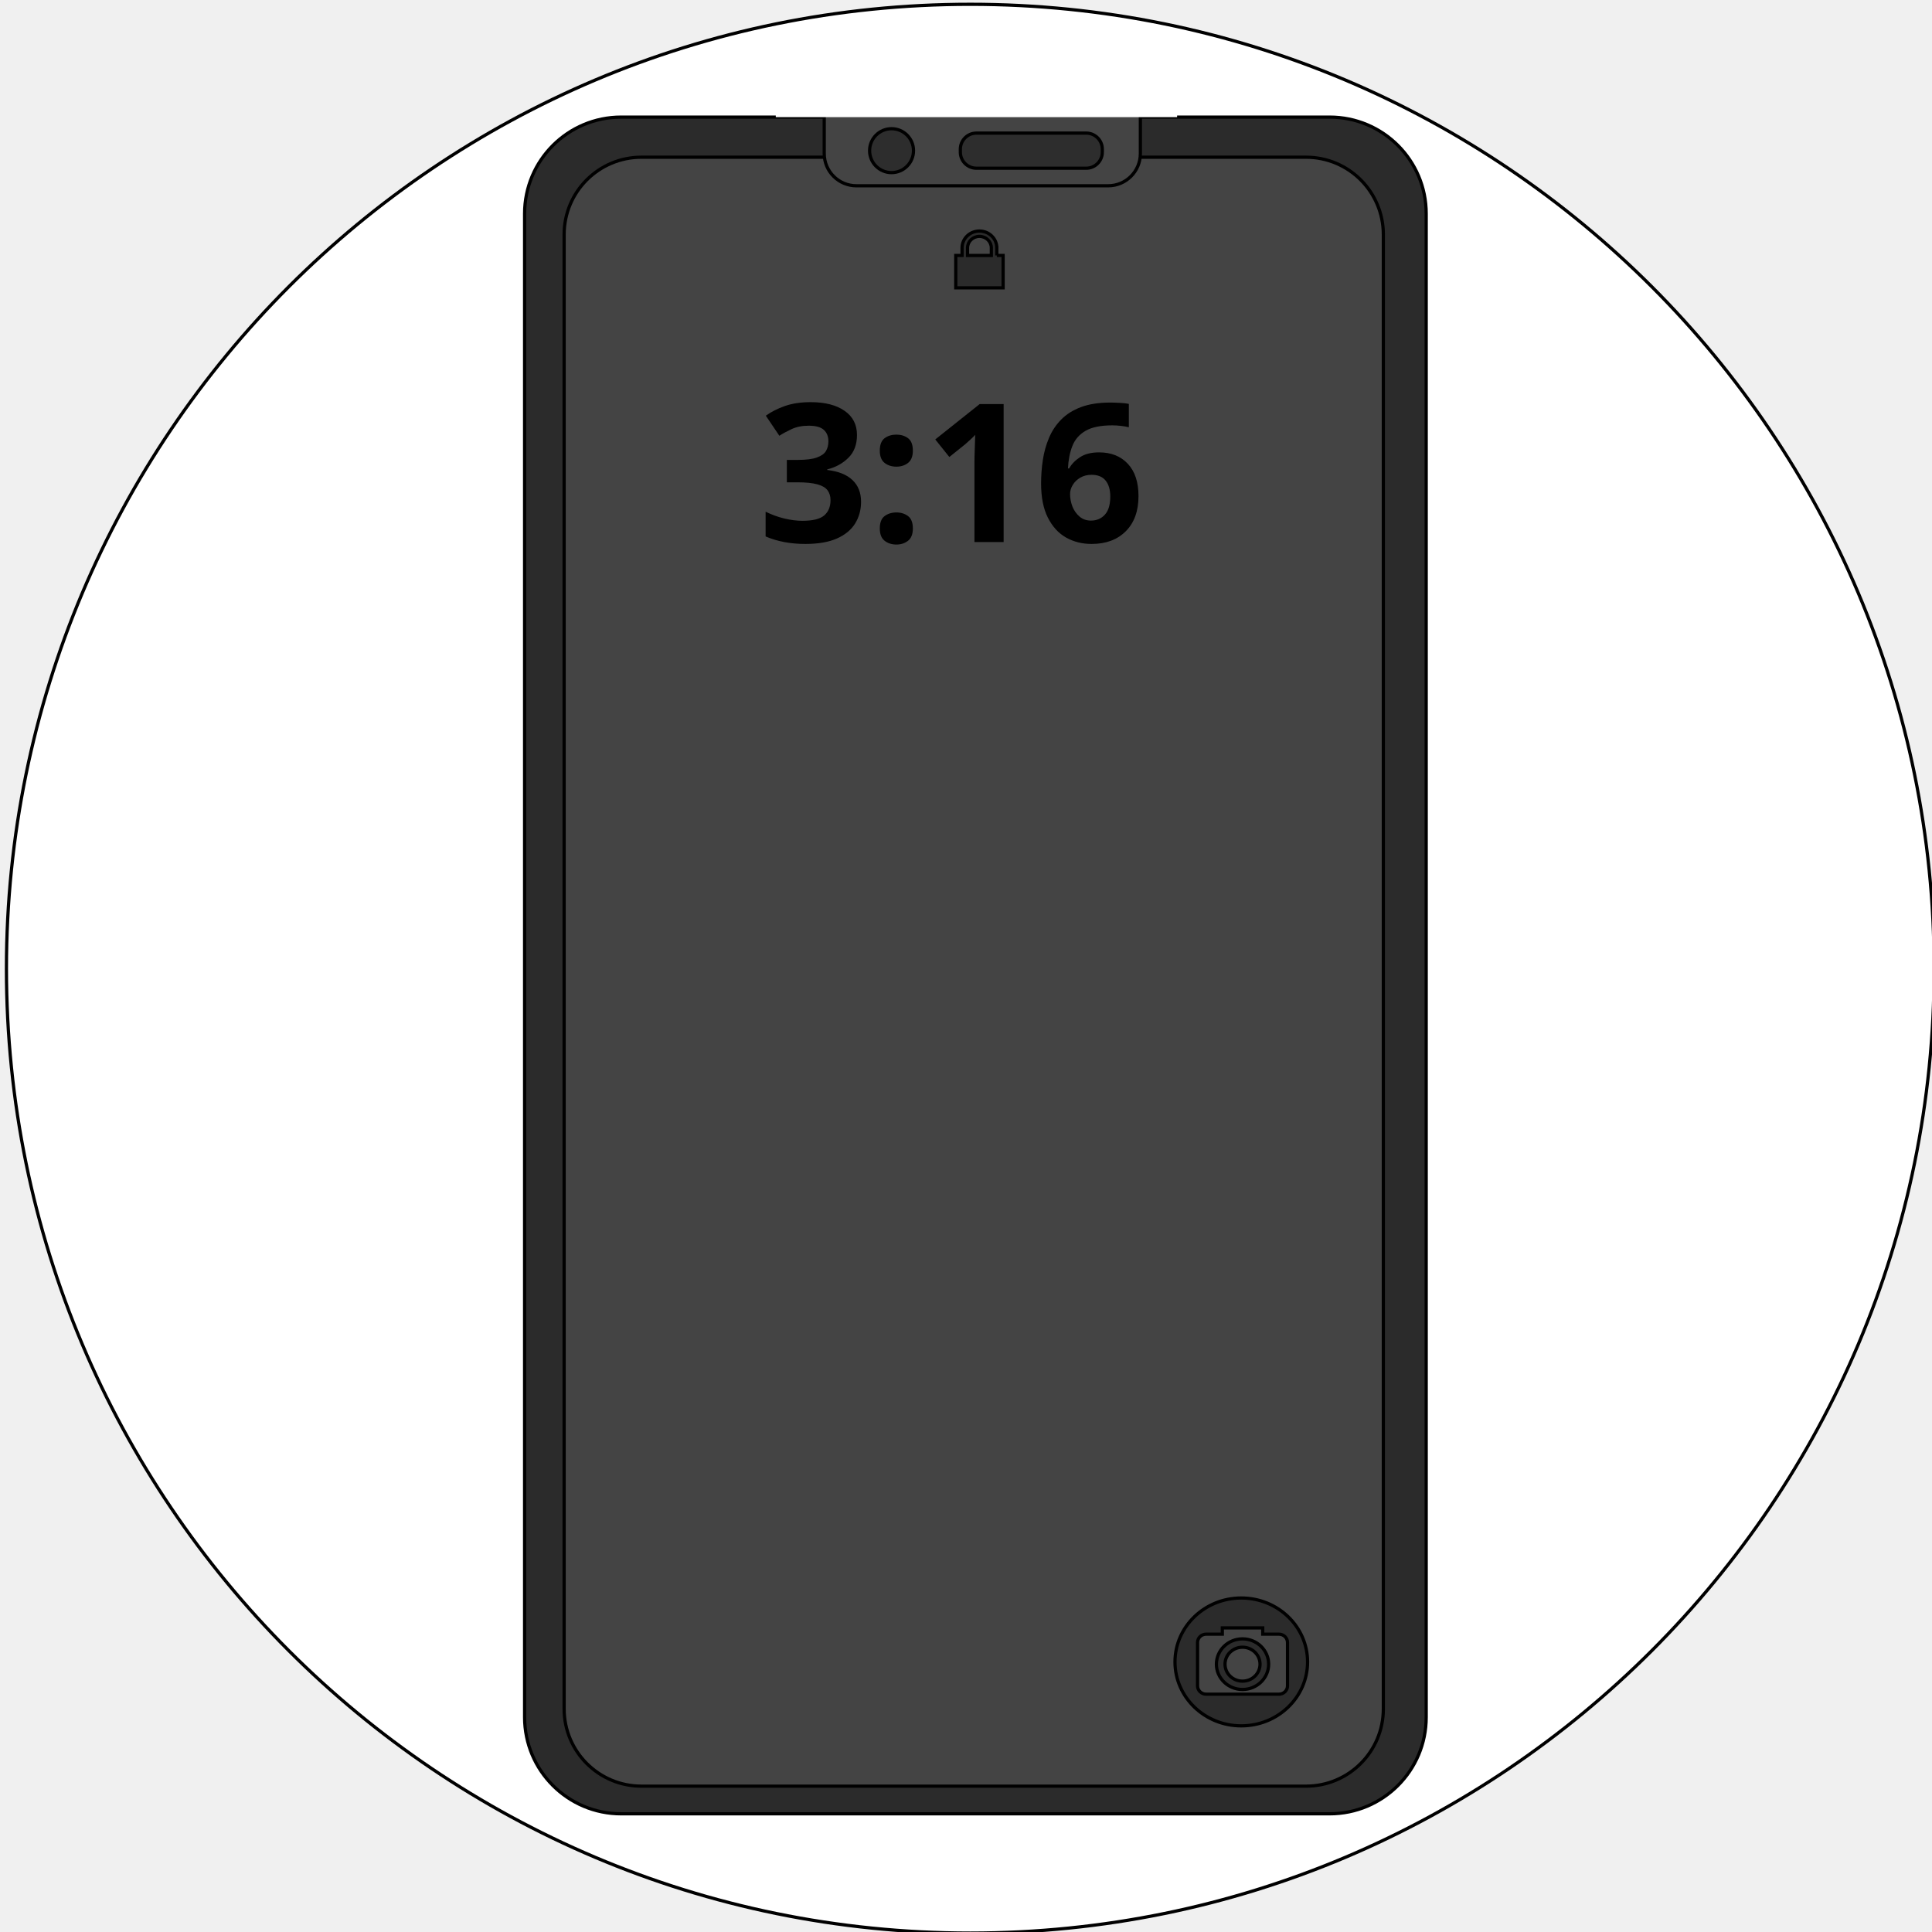
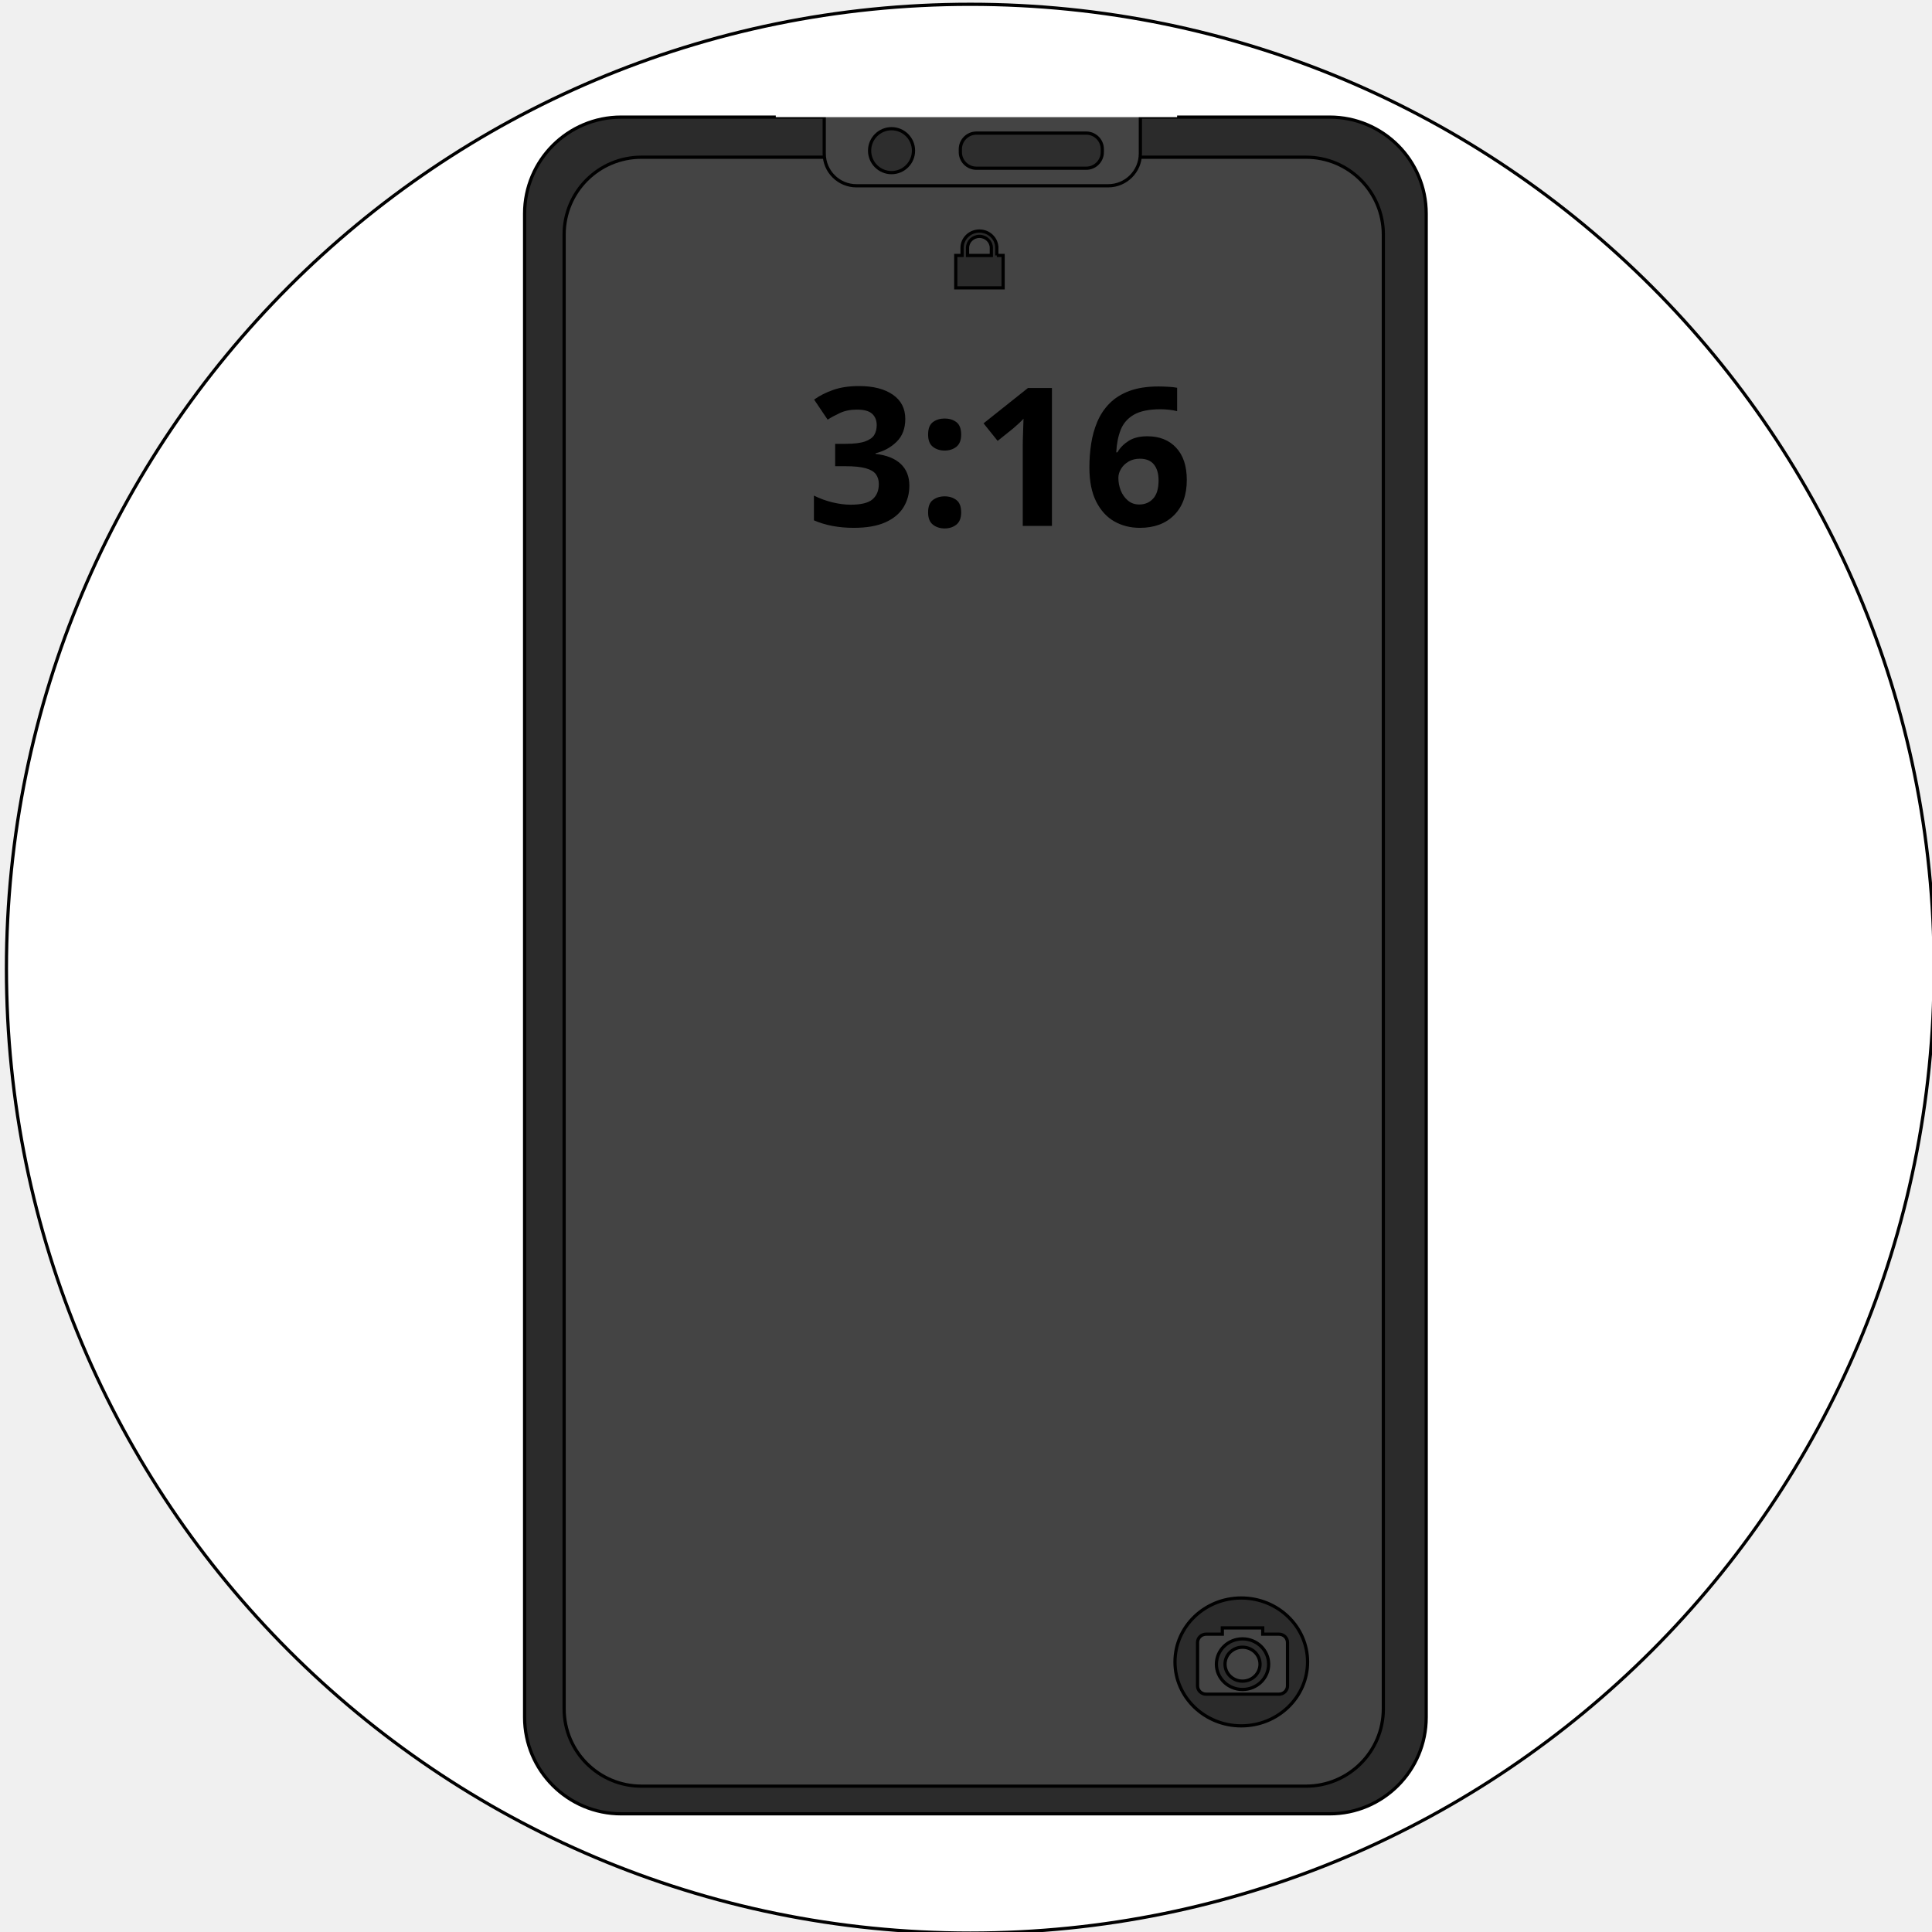
<svg xmlns="http://www.w3.org/2000/svg" width="600" height="600">
  <g>
-     <ellipse fill="#fff" cx="301.333" cy="300.833" id="svg_1" rx="299.333" ry="299.5" stroke="#000" />
-     <rect stroke="#000" rx="30" id="svg_2" height="526.929" width="280" y="36.367" x="162.919" fill="#2b2b2b" />
-     <rect stroke="#000000" rx="24" id="svg_10" height="505.882" width="254.412" y="48.824" x="175.196" fill="#444444" />
-     <path fill="none" stroke="#000" stroke-width="5" d="m280.088,643.923l0.569,0l0.176,-0.541l0.176,0.541l0.569,0l-0.46,0.334l0.176,0.541l-0.46,-0.334l-0.46,0.334l0.176,-0.541l-0.46,-0.334z" id="svg_30" />
-     <path id="svg_5" d="m728.167,418.839c0.026,-0.046 0.072,-0.107 -0.008,-0.121c-0.022,-0.012 -0.045,-0.032 -0.067,-0.009c-0.05,0.02 -0.093,0.047 -0.041,0.099c0.023,0.033 0.044,0.106 0.071,0.114c0.016,-0.027 0.03,-0.055 0.045,-0.082l0,0l0,-0zm-0.11,0.128c-0.046,-0.082 -0.083,-0.169 -0.139,-0.245c-0.068,-0.073 -0.202,-0.04 -0.233,0.053c-0.041,0.093 0.047,0.203 0.146,0.192c0.075,0.001 0.151,0.005 0.225,-0.001l0,0zm0.38,0.003c0.097,-0.013 0.153,-0.136 0.098,-0.217c-0.049,-0.087 -0.19,-0.09 -0.24,-0.002c-0.043,0.071 -0.08,0.146 -0.119,0.219c0.087,0.005 0.174,0.004 0.261,-0.001l0,0zm0.161,0.104c0.033,-0.029 0.162,-0.064 0.064,-0.091c-0.024,-0.007 -0.052,-0.038 -0.074,-0.03c-0.047,0.058 -0.119,0.093 -0.195,0.089c-0.015,0.005 -0.09,-0.007 -0.07,0.007c0.053,0.03 0.105,0.063 0.16,0.09c0.039,-0.021 0.076,-0.043 0.114,-0.065l0,0l-0,0zm-0.758,0.017c0.028,-0.017 0.057,-0.033 0.085,-0.05c-0.087,-0.004 -0.186,0.008 -0.251,-0.062c-0.018,-0.021 -0.036,-0.044 -0.062,-0.018c-0.031,0.021 -0.125,0.043 -0.052,0.069c0.063,0.037 0.126,0.076 0.191,0.11c0.031,-0.014 0.06,-0.033 0.09,-0.049l0,0l-0,0zm0.416,0.184c0.037,-0.03 0.126,-0.058 0.129,-0.089c-0.083,-0.048 -0.164,-0.101 -0.251,-0.141c-0.03,-0.011 -0.054,0.006 -0.078,0.021c-0.071,0.042 -0.144,0.082 -0.213,0.128c0.09,0.056 0.181,0.11 0.273,0.162c0.047,-0.026 0.093,-0.054 0.14,-0.081l0,0l-0,-0zm0.369,0.092c0.038,-0.024 0.076,-0.048 0.114,-0.072c-0,-0.081 0.001,-0.161 -0.001,-0.242c-0.077,0.043 -0.153,0.088 -0.227,0.135c-0.008,0.083 -0.004,0.168 -0.002,0.251c0.039,-0.023 0.078,-0.048 0.117,-0.072l0,-0zm-0.894,-0.051c0.004,-0.069 0.012,-0.147 -0.071,-0.167c-0.052,-0.024 -0.125,-0.087 -0.165,-0.086c-0.001,0.077 -0.001,0.155 -0.001,0.232c0.077,0.048 0.153,0.099 0.232,0.144c0.008,-0.04 0.003,-0.082 0.004,-0.123zm0.553,0.266c0.046,-0.029 0.091,-0.058 0.137,-0.087c-0,-0.083 0.003,-0.167 -0.001,-0.25c-0.05,0.014 -0.108,0.059 -0.161,0.087c-0.04,0.023 -0.079,0.046 -0.119,0.07c0.001,0.089 -0.002,0.178 0.003,0.267c0.047,-0.028 0.093,-0.057 0.14,-0.087l0,0zm-0.192,-0.047c0,-0.044 0,-0.089 0,-0.133c-0.092,-0.054 -0.183,-0.108 -0.275,-0.161c-0.005,0.085 -0.002,0.17 -0.003,0.255c0.092,0.057 0.183,0.116 0.275,0.172c0.004,-0.044 0.002,-0.089 0.003,-0.133zm0.535,0.179c0.037,-0.025 0.075,-0.05 0.112,-0.075c-0.002,-0.079 0.004,-0.159 -0.004,-0.237c-0.078,0.044 -0.153,0.095 -0.229,0.142c0.002,0.082 -0.004,0.164 0.005,0.245c0.039,-0.024 0.078,-0.05 0.116,-0.076l0,0zm-0.897,-0.044c-0,-0.041 -0.001,-0.083 -0.001,-0.124c-0.077,-0.048 -0.154,-0.098 -0.232,-0.145c-0.005,0.079 -0.002,0.159 -0.003,0.238c0.078,0.052 0.155,0.105 0.234,0.155c0.003,-0.041 0.002,-0.083 0.002,-0.124l0,0zm0.556,0.272c0.045,-0.03 0.091,-0.06 0.136,-0.09c-0,-0.084 0.002,-0.168 -0.001,-0.252c-0.092,0.057 -0.184,0.115 -0.275,0.174c-0.01,0.081 -0.004,0.165 -0.004,0.247c0.028,0.017 0.101,-0.059 0.143,-0.078l0,0l0,0zm-0.194,-0.036c-0.005,-0.058 0.024,-0.14 -0.05,-0.162c-0.074,-0.047 -0.148,-0.095 -0.224,-0.14c-0.011,0.08 0.001,0.162 -0.008,0.243c0.09,0.065 0.183,0.128 0.277,0.187c0.008,-0.042 0.003,-0.086 0.004,-0.128l0,0l-0,0zm-0.316,-0.015c-0.11,-0.073 -0.22,-0.147 -0.33,-0.22c0,-0.226 -0.003,-0.453 0.001,-0.679c0.055,-0.034 0.114,-0.062 0.17,-0.093c-0.037,-0.105 0.016,-0.232 0.122,-0.271c0.089,-0.036 0.196,-0.004 0.253,0.073c0.041,-0.021 0.082,-0.042 0.123,-0.063c0.041,0.021 0.083,0.043 0.124,0.064c0.059,-0.07 0.161,-0.11 0.249,-0.071c0.106,0.037 0.163,0.164 0.125,0.269c0.057,0.032 0.119,0.057 0.171,0.097c0.002,0.225 0,0.45 -0,0.675c-0.219,0.145 -0.434,0.295 -0.656,0.434c-0.065,-0 -0.12,-0.07 -0.18,-0.099c-0.058,-0.038 -0.116,-0.077 -0.174,-0.115l0,0l-0,0z" stroke="#000" fill="#fff" />
-     <path id="svg_9" d="m732.808,385.12c-0.04,-0.034 -0.116,0.003 -0.125,-0.059c-0.018,-0.055 0.036,-0.098 0.072,-0.132c0.063,-0.031 0.135,-0.035 0.202,-0.049c0.081,-0.012 0.166,-0.022 0.236,-0.069c0.08,-0.05 0.168,-0.091 0.264,-0.091c0.132,-0.005 0.269,-0 0.391,0.056c0.077,0.035 0.159,0.052 0.241,0.069c0.07,0.009 0.054,0.084 0.077,0.131c0.018,0.053 -0.021,0.106 -0.077,0.108c-0.059,0.013 -0.129,0.015 -0.17,0.067c-0.042,0.047 -0.118,0.045 -0.162,0c-0.018,-0.011 -0.03,-0.038 -0.054,-0.033c-0.222,0.001 -0.443,-0.003 -0.665,0.004c-0.058,-0.005 -0.082,0.067 -0.143,0.062c-0.032,0.001 -0.061,-0.05 -0.088,-0.065l0,0l-0,0z" stroke="#000" fill="#fff" />
-     <path id="svg_13" d="m-117.715,288.106l0,0c0,-0.411 0.334,-0.745 0.745,-0.745l0,0c0.198,0 0.387,0.078 0.527,0.218c0.14,0.14 0.218,0.329 0.218,0.527l0,0c0,0.411 -0.334,0.745 -0.745,0.745l0,0c-0.411,0 -0.745,-0.334 -0.745,-0.745zm0.372,0l0,0c0,0.206 0.167,0.372 0.372,0.372c0.206,0 0.372,-0.167 0.372,-0.372c0,-0.206 -0.167,-0.372 -0.372,-0.372l0,0c-0.206,0 -0.372,0.167 -0.372,0.372z" stroke="#000" fill="#2b2b2b" />
-     <rect stroke="#000" rx="10" id="svg_3" height="42.727" width="98.182" y="14.97" x="255.97" fill="#444444" />
-     <rect id="svg_4" height="26.364" width="123.636" y="9.515" x="241.424" stroke="#ffffff" fill="#fff" />
-     <ellipse ry="6.818" rx="6.818" id="svg_6" cy="46.788" cx="276.879" stroke="#000000" fill="#2d2d2d" />
-     <rect stroke="#000000" rx="5" id="svg_8" height="10.909" width="44.091" y="41.333" x="298.242" fill="#2d2d2d" />
-     <text style="cursor: move;" font-weight="bold" xml:space="preserve" text-anchor="start" font-family="'Roboto Mono'" font-size="60" stroke-width="0" id="svg_11" y="168.333" x="235.49" stroke="#000000" fill="#000000">3:16</text>
-     <ellipse ry="19.853" rx="20.588" id="svg_15" cy="516.127" cx="385.49" stroke="#000000" fill="#2b2b2b" />
-     <path id="svg_12" d="m397.17,507.503l-5.019,0l0,-1.945l-12.548,0l0,1.945l-5.019,0c-1.478,0 -2.677,1.162 -2.677,2.594l0,13.455c0,1.432 1.199,2.594 2.677,2.594l22.587,0c1.478,0 2.677,-1.162 2.677,-2.594l0,-13.455c0,-1.432 -1.199,-2.594 -2.677,-2.594zm-11.294,17.183c-4.473,0 -8.111,-3.526 -8.111,-7.86c0,-4.334 3.638,-7.862 8.111,-7.862s8.114,3.528 8.114,7.862c0,4.334 -3.642,7.86 -8.114,7.86zm0,-13.13c-3.004,0 -5.437,2.359 -5.437,5.268c0,2.91 2.435,5.268 5.437,5.268c3.004,0 5.437,-2.358 5.437,-5.268c0.001,-2.909 -2.432,-5.268 -5.437,-5.268z" stroke="#000000" fill="#444444" />
-     <path id="svg_14" d="m-178.198,63.653l-0.019,0l0,-0.007l-0.047,0l0,0.007l-0.019,0c-0.006,0 -0.01,0.004 -0.01,0.01l0,0.052c0,0.006 0.004,0.01 0.01,0.01l0.084,0c0.006,0 0.01,-0.004 0.01,-0.01l0,-0.052c0,-0.006 -0.004,-0.01 -0.01,-0.01zm-0.042,0.066c-0.017,0 -0.03,-0.014 -0.03,-0.03c0,-0.017 0.014,-0.03 0.03,-0.03s0.03,0.014 0.03,0.03c0,0.017 -0.014,0.03 -0.03,0.03zm0,-0.051c-0.011,0 -0.02,0.009 -0.02,0.02c0,0.011 0.009,0.02 0.02,0.02c0.011,0 0.02,-0.009 0.02,-0.02c0,-0.011 -0.009,-0.02 -0.02,-0.02z" stroke="#000000" fill="#444444" />
-     <path stroke="#000000" id="svg_16" d="m309.574,79.333l0,-2.344l-0.001,0c-0.001,-2.893 -2.418,-5.239 -5.4,-5.239s-5.4,2.346 -5.4,5.239l0,0l0,2.343l-1.953,0l0,10.064l14.706,0l0,-10.064l-1.952,0zm-9.095,-2.343c0,0 0,0 0,0c0,-1.977 1.657,-3.585 3.694,-3.585c2.038,0 3.696,1.608 3.696,3.584c0,0 0,0 0,0l0,2.344l-7.39,0l0,-2.343z" fill="#2b2b2b" />
+     <ellipse stroke="#000" ry="299.5" rx="299.333" id="svg_1" cy="300.833" cx="301.333" fill="#fff" />
+     <rect fill="#2b2b2b" x="162.919" y="36.367" width="280" height="526.929" id="svg_2" rx="30" stroke="#000" />
+     <rect fill="#444444" x="175.196" y="48.824" width="254.412" height="505.882" id="svg_10" rx="24" stroke="#000000" />
+     <path id="svg_30" d="m280.088,643.923l0.569,0l0.176,-0.541l0.176,0.541l0.569,0l-0.46,0.334l0.176,0.541l-0.46,-0.334l-0.46,0.334l0.176,-0.541l-0.46,-0.334z" stroke-width="5" stroke="#000" fill="none" />
+     <path fill="#fff" stroke="#000" d="m728.167,418.839c0.026,-0.046 0.072,-0.107 -0.008,-0.121c-0.022,-0.012 -0.045,-0.032 -0.067,-0.009c-0.05,0.02 -0.093,0.047 -0.041,0.099c0.023,0.033 0.044,0.106 0.071,0.114c0.016,-0.027 0.03,-0.055 0.045,-0.082l0,0l0,-0zm-0.11,0.128c-0.046,-0.082 -0.083,-0.169 -0.139,-0.245c-0.068,-0.073 -0.202,-0.04 -0.233,0.053c-0.041,0.093 0.047,0.203 0.146,0.192c0.075,0.001 0.151,0.005 0.225,-0.001l0,0zm0.38,0.003c0.097,-0.013 0.153,-0.136 0.098,-0.217c-0.049,-0.087 -0.19,-0.09 -0.24,-0.002c-0.043,0.071 -0.08,0.146 -0.119,0.219c0.087,0.005 0.174,0.004 0.261,-0.001l0,0zm0.161,0.104c0.033,-0.029 0.162,-0.064 0.064,-0.091c-0.024,-0.007 -0.052,-0.038 -0.074,-0.03c-0.047,0.058 -0.119,0.093 -0.195,0.089c-0.015,0.005 -0.09,-0.007 -0.07,0.007c0.053,0.03 0.105,0.063 0.16,0.09c0.039,-0.021 0.076,-0.043 0.114,-0.065l0,0l-0,0zm-0.758,0.017c0.028,-0.017 0.057,-0.033 0.085,-0.05c-0.087,-0.004 -0.186,0.008 -0.251,-0.062c-0.018,-0.021 -0.036,-0.044 -0.062,-0.018c-0.031,0.021 -0.125,0.043 -0.052,0.069c0.063,0.037 0.126,0.076 0.191,0.11c0.031,-0.014 0.06,-0.033 0.09,-0.049l0,0l-0,0zm0.416,0.184c0.037,-0.03 0.126,-0.058 0.129,-0.089c-0.083,-0.048 -0.164,-0.101 -0.251,-0.141c-0.03,-0.011 -0.054,0.006 -0.078,0.021c-0.071,0.042 -0.144,0.082 -0.213,0.128c0.09,0.056 0.181,0.11 0.273,0.162c0.047,-0.026 0.093,-0.054 0.14,-0.081l0,0l-0,-0zm0.369,0.092c0.038,-0.024 0.076,-0.048 0.114,-0.072c-0,-0.081 0.001,-0.161 -0.001,-0.242c-0.077,0.043 -0.153,0.088 -0.227,0.135c-0.008,0.083 -0.004,0.168 -0.002,0.251c0.039,-0.023 0.078,-0.048 0.117,-0.072l0,-0zm-0.894,-0.051c0.004,-0.069 0.012,-0.147 -0.071,-0.167c-0.052,-0.024 -0.125,-0.087 -0.165,-0.086c-0.001,0.077 -0.001,0.155 -0.001,0.232c0.077,0.048 0.153,0.099 0.232,0.144c0.008,-0.04 0.003,-0.082 0.004,-0.123zm0.553,0.266c0.046,-0.029 0.091,-0.058 0.137,-0.087c-0,-0.083 0.003,-0.167 -0.001,-0.25c-0.05,0.014 -0.108,0.059 -0.161,0.087c-0.04,0.023 -0.079,0.046 -0.119,0.07c0.001,0.089 -0.002,0.178 0.003,0.267c0.047,-0.028 0.093,-0.057 0.14,-0.087l0,0zm-0.192,-0.047c0,-0.044 0,-0.089 0,-0.133c-0.092,-0.054 -0.183,-0.108 -0.275,-0.161c-0.005,0.085 -0.002,0.17 -0.003,0.255c0.092,0.057 0.183,0.116 0.275,0.172c0.004,-0.044 0.002,-0.089 0.003,-0.133zm0.535,0.179c0.037,-0.025 0.075,-0.05 0.112,-0.075c-0.002,-0.079 0.004,-0.159 -0.004,-0.237c-0.078,0.044 -0.153,0.095 -0.229,0.142c0.002,0.082 -0.004,0.164 0.005,0.245c0.039,-0.024 0.078,-0.05 0.116,-0.076l0,0zm-0.897,-0.044c-0,-0.041 -0.001,-0.083 -0.001,-0.124c-0.077,-0.048 -0.154,-0.098 -0.232,-0.145c-0.005,0.079 -0.002,0.159 -0.003,0.238c0.078,0.052 0.155,0.105 0.234,0.155c0.003,-0.041 0.002,-0.083 0.002,-0.124l0,0zm0.556,0.272c0.045,-0.03 0.091,-0.06 0.136,-0.09c-0,-0.084 0.002,-0.168 -0.001,-0.252c-0.092,0.057 -0.184,0.115 -0.275,0.174c-0.01,0.081 -0.004,0.165 -0.004,0.247c0.028,0.017 0.101,-0.059 0.143,-0.078l0,0l0,0zm-0.194,-0.036c-0.005,-0.058 0.024,-0.14 -0.05,-0.162c-0.074,-0.047 -0.148,-0.095 -0.224,-0.14c-0.011,0.08 0.001,0.162 -0.008,0.243c0.09,0.065 0.183,0.128 0.277,0.187c0.008,-0.042 0.003,-0.086 0.004,-0.128l0,0l-0,0zm-0.316,-0.015c-0.11,-0.073 -0.22,-0.147 -0.33,-0.22c0,-0.226 -0.003,-0.453 0.001,-0.679c0.055,-0.034 0.114,-0.062 0.17,-0.093c-0.037,-0.105 0.016,-0.232 0.122,-0.271c0.089,-0.036 0.196,-0.004 0.253,0.073c0.041,-0.021 0.082,-0.042 0.123,-0.063c0.041,0.021 0.083,0.043 0.124,0.064c0.059,-0.07 0.161,-0.11 0.249,-0.071c0.106,0.037 0.163,0.164 0.125,0.269c0.057,0.032 0.119,0.057 0.171,0.097c0.002,0.225 0,0.45 -0,0.675c-0.219,0.145 -0.434,0.295 -0.656,0.434c-0.065,-0 -0.12,-0.07 -0.18,-0.099c-0.058,-0.038 -0.116,-0.077 -0.174,-0.115l0,0l-0,0z" id="svg_5" />
+     <path fill="#fff" stroke="#000" d="m732.808,385.12c-0.04,-0.034 -0.116,0.003 -0.125,-0.059c-0.018,-0.055 0.036,-0.098 0.072,-0.132c0.063,-0.031 0.135,-0.035 0.202,-0.049c0.081,-0.012 0.166,-0.022 0.236,-0.069c0.08,-0.05 0.168,-0.091 0.264,-0.091c0.132,-0.005 0.269,-0 0.391,0.056c0.077,0.035 0.159,0.052 0.241,0.069c0.07,0.009 0.054,0.084 0.077,0.131c0.018,0.053 -0.021,0.106 -0.077,0.108c-0.059,0.013 -0.129,0.015 -0.17,0.067c-0.042,0.047 -0.118,0.045 -0.162,0c-0.018,-0.011 -0.03,-0.038 -0.054,-0.033c-0.222,0.001 -0.443,-0.003 -0.665,0.004c-0.058,-0.005 -0.082,0.067 -0.143,0.062c-0.032,0.001 -0.061,-0.05 -0.088,-0.065l0,0l-0,0z" id="svg_9" />
+     <path fill="#2b2b2b" stroke="#000" d="m-117.715,288.106l0,0c0,-0.411 0.334,-0.745 0.745,-0.745l0,0c0.198,0 0.387,0.078 0.527,0.218c0.14,0.14 0.218,0.329 0.218,0.527l0,0c0,0.411 -0.334,0.745 -0.745,0.745l0,0c-0.411,0 -0.745,-0.334 -0.745,-0.745zm0.372,0l0,0c0,0.206 0.167,0.372 0.372,0.372c0.206,0 0.372,-0.167 0.372,-0.372c0,-0.206 -0.167,-0.372 -0.372,-0.372l0,0c-0.206,0 -0.372,0.167 -0.372,0.372z" id="svg_13" />
+     <rect fill="#444444" x="255.97" y="14.97" width="98.182" height="42.727" id="svg_3" rx="10" stroke="#000" />
+     <rect fill="#fff" stroke="#ffffff" x="241.424" y="9.515" width="123.636" height="26.364" id="svg_4" />
+     <ellipse fill="#2d2d2d" stroke="#000000" cx="276.879" cy="46.788" id="svg_6" rx="6.818" ry="6.818" />
+     <rect fill="#2d2d2d" x="298.242" y="41.333" width="44.091" height="10.909" id="svg_8" rx="5" stroke="#000000" />
+     <text fill="#000000" stroke="#000000" x="250.49" y="163.333" id="svg_11" stroke-width="0" font-size="60" font-family="'Roboto Mono'" text-anchor="start" xml:space="preserve" font-weight="bold">3:16</text>
+     <ellipse fill="#2b2b2b" stroke="#000000" cx="385.49" cy="516.127" id="svg_15" rx="20.588" ry="19.853" />
+     <path fill="#444444" stroke="#000000" d="m397.17,507.503l-5.019,0l0,-1.945l-12.548,0l0,1.945l-5.019,0c-1.478,0 -2.677,1.162 -2.677,2.594l0,13.455c0,1.432 1.199,2.594 2.677,2.594l22.587,0c1.478,0 2.677,-1.162 2.677,-2.594l0,-13.455c0,-1.432 -1.199,-2.594 -2.677,-2.594l-0,0zm-11.294,17.183c-4.473,0 -8.111,-3.526 -8.111,-7.86c0,-4.334 3.638,-7.862 8.111,-7.862s8.114,3.528 8.114,7.862c0,4.334 -3.642,7.86 -8.114,7.86zm0,-13.13c-3.004,0 -5.437,2.359 -5.437,5.268c0,2.91 2.435,5.268 5.437,5.268c3.004,0 5.437,-2.358 5.437,-5.268c0.001,-2.909 -2.432,-5.268 -5.437,-5.268z" id="svg_12" />
+     <path fill="#444444" stroke="#000000" d="m-178.198,63.653l-0.019,0l0,-0.007l-0.047,0l0,0.007l-0.019,0c-0.006,0 -0.01,0.004 -0.01,0.01l0,0.052c0,0.006 0.004,0.01 0.01,0.01l0.084,0c0.006,0 0.01,-0.004 0.01,-0.01l0,-0.052c0,-0.006 -0.004,-0.01 -0.01,-0.01zm-0.042,0.066c-0.017,0 -0.03,-0.014 -0.03,-0.03c0,-0.017 0.014,-0.03 0.03,-0.03s0.03,0.014 0.03,0.03c0,0.017 -0.014,0.03 -0.03,0.03zm0,-0.051c-0.011,0 -0.02,0.009 -0.02,0.02c0,0.011 0.009,0.02 0.02,0.02c0.011,0 0.02,-0.009 0.02,-0.02c0,-0.011 -0.009,-0.02 -0.02,-0.02z" id="svg_14" />
+     <path fill="#2b2b2b" d="m309.574,79.333l0,-2.344l-0.001,0c-0.001,-2.893 -2.418,-5.239 -5.4,-5.239s-5.4,2.346 -5.4,5.239l0,0l0,2.343l-1.953,0l0,10.064l14.706,0l0,-10.064l-1.952,0zm-9.095,-2.343c0,0 0,0 0,0c0,-1.977 1.657,-3.585 3.694,-3.585c2.038,0 3.696,1.608 3.696,3.584c0,0 0,0 0,0l0,2.344l-7.39,0l0,-2.343z" id="svg_16" stroke="#000000" />
  </g>
</svg>
